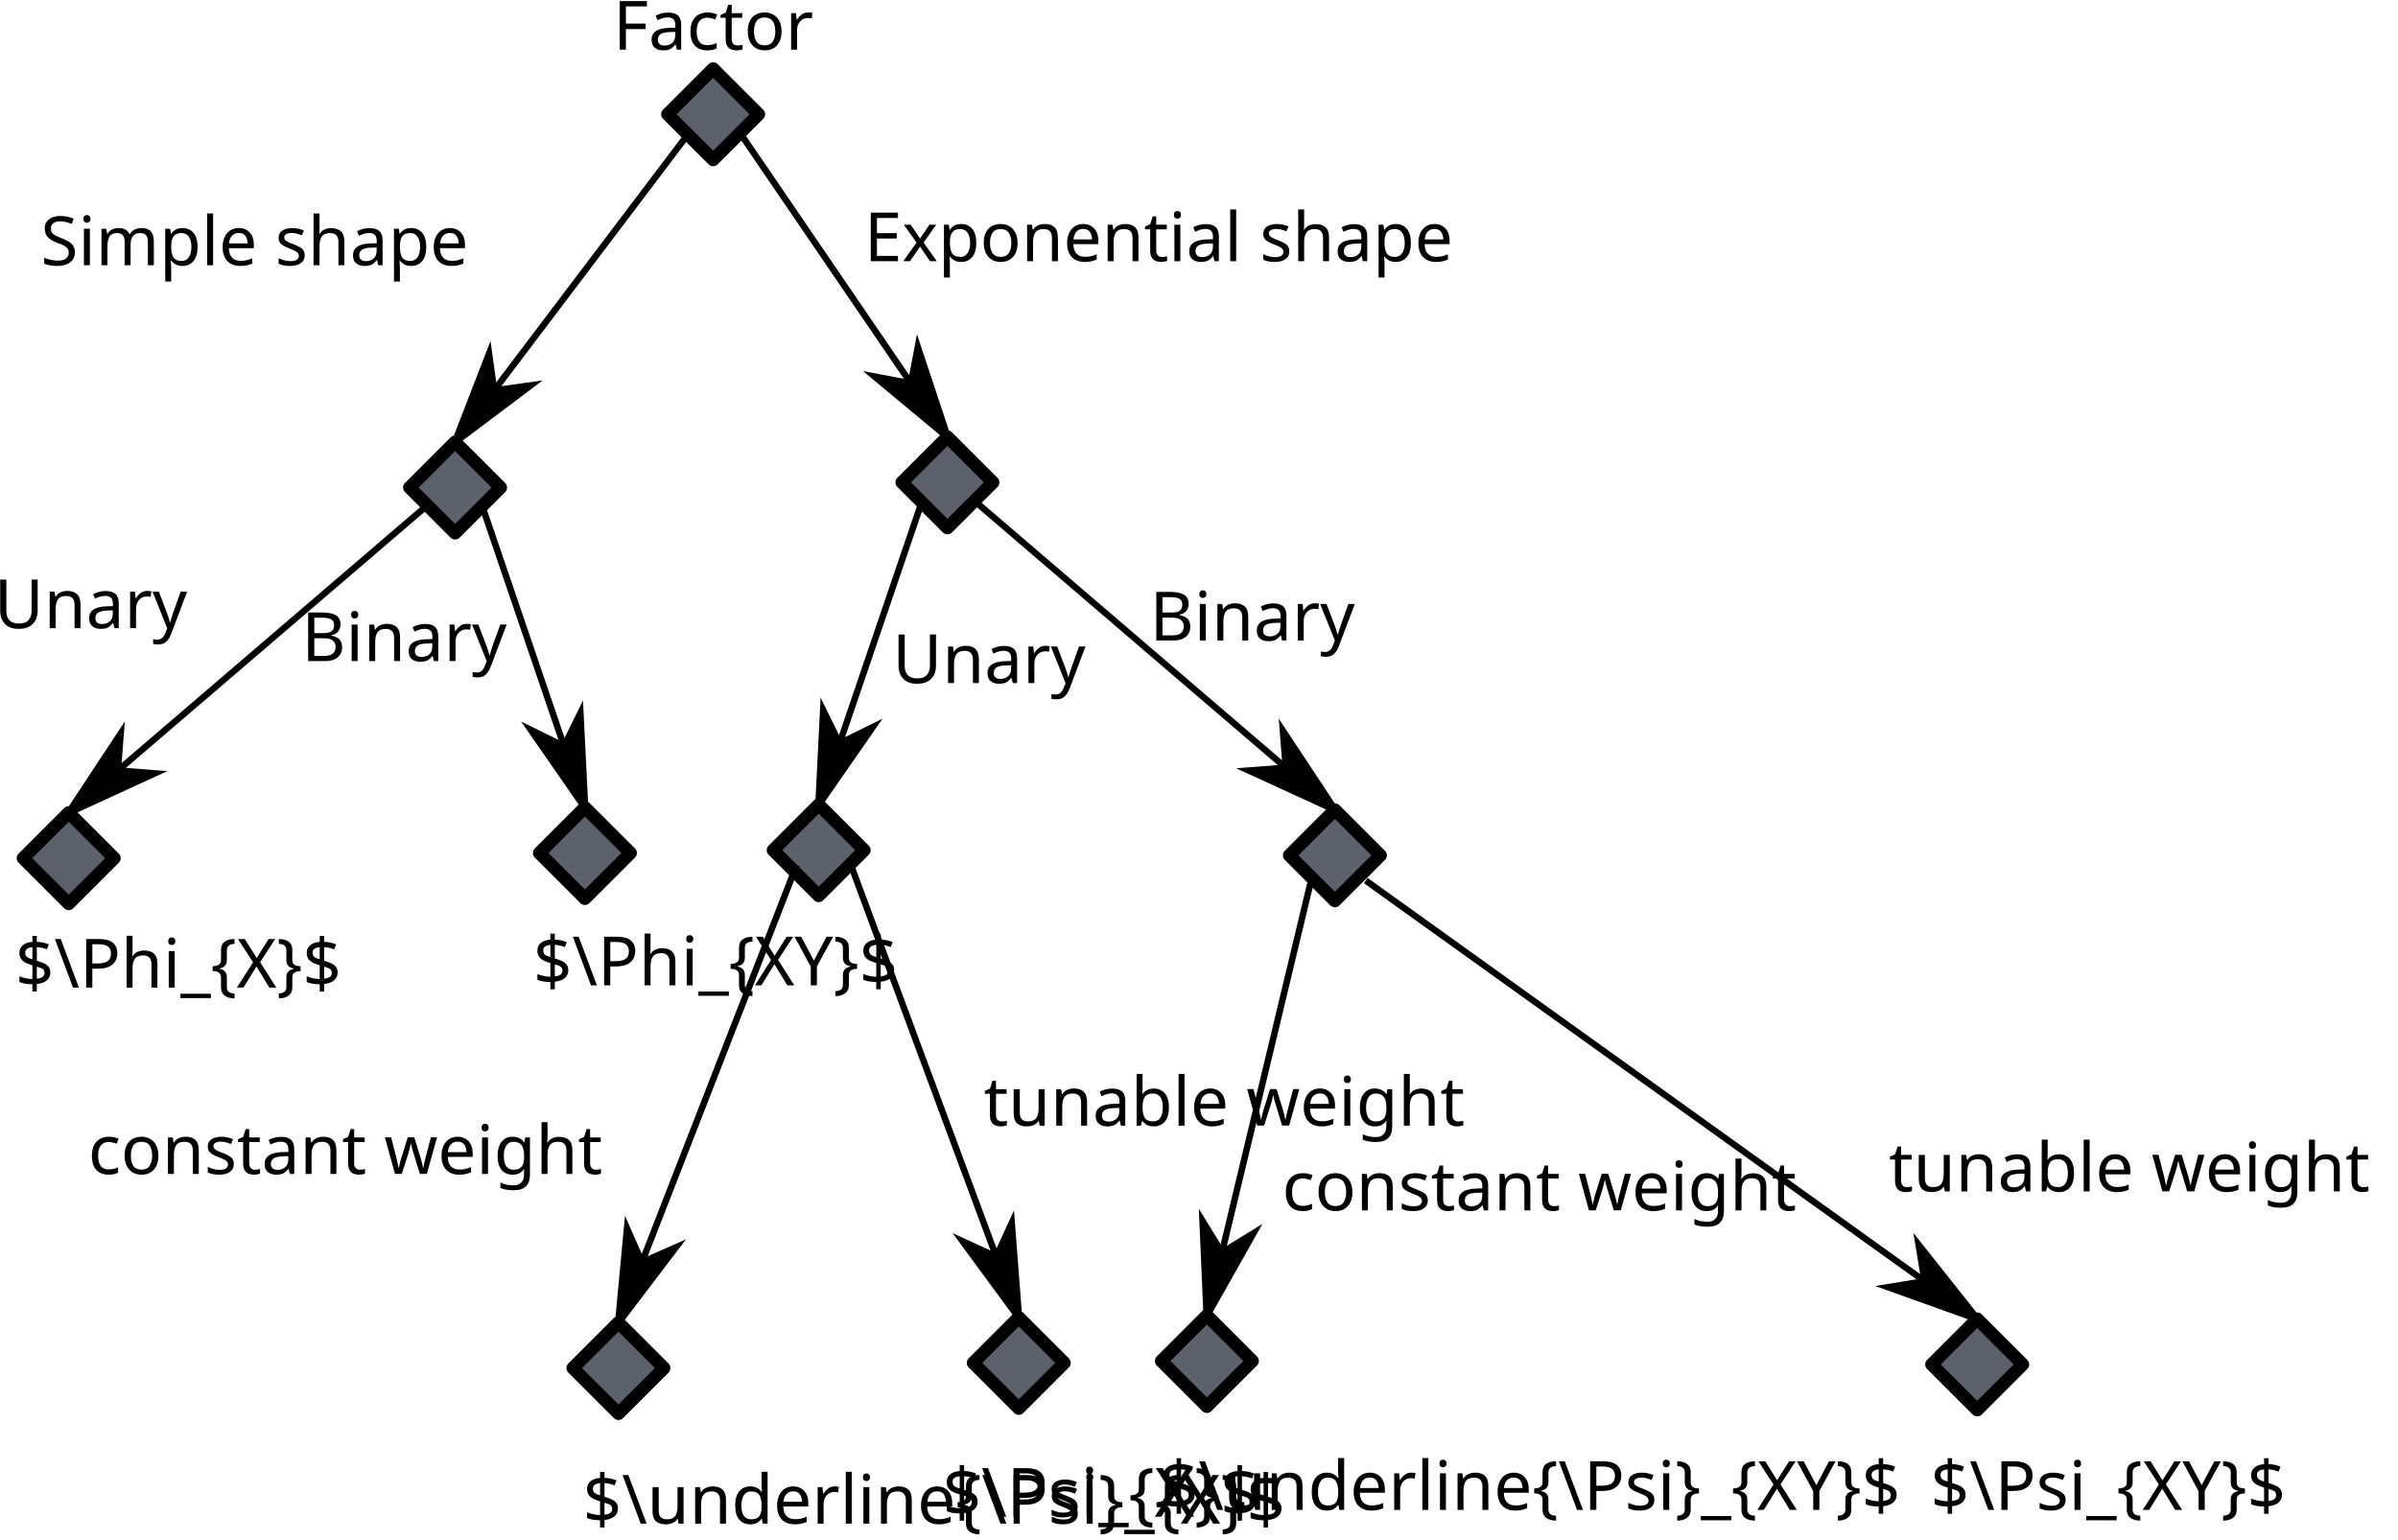
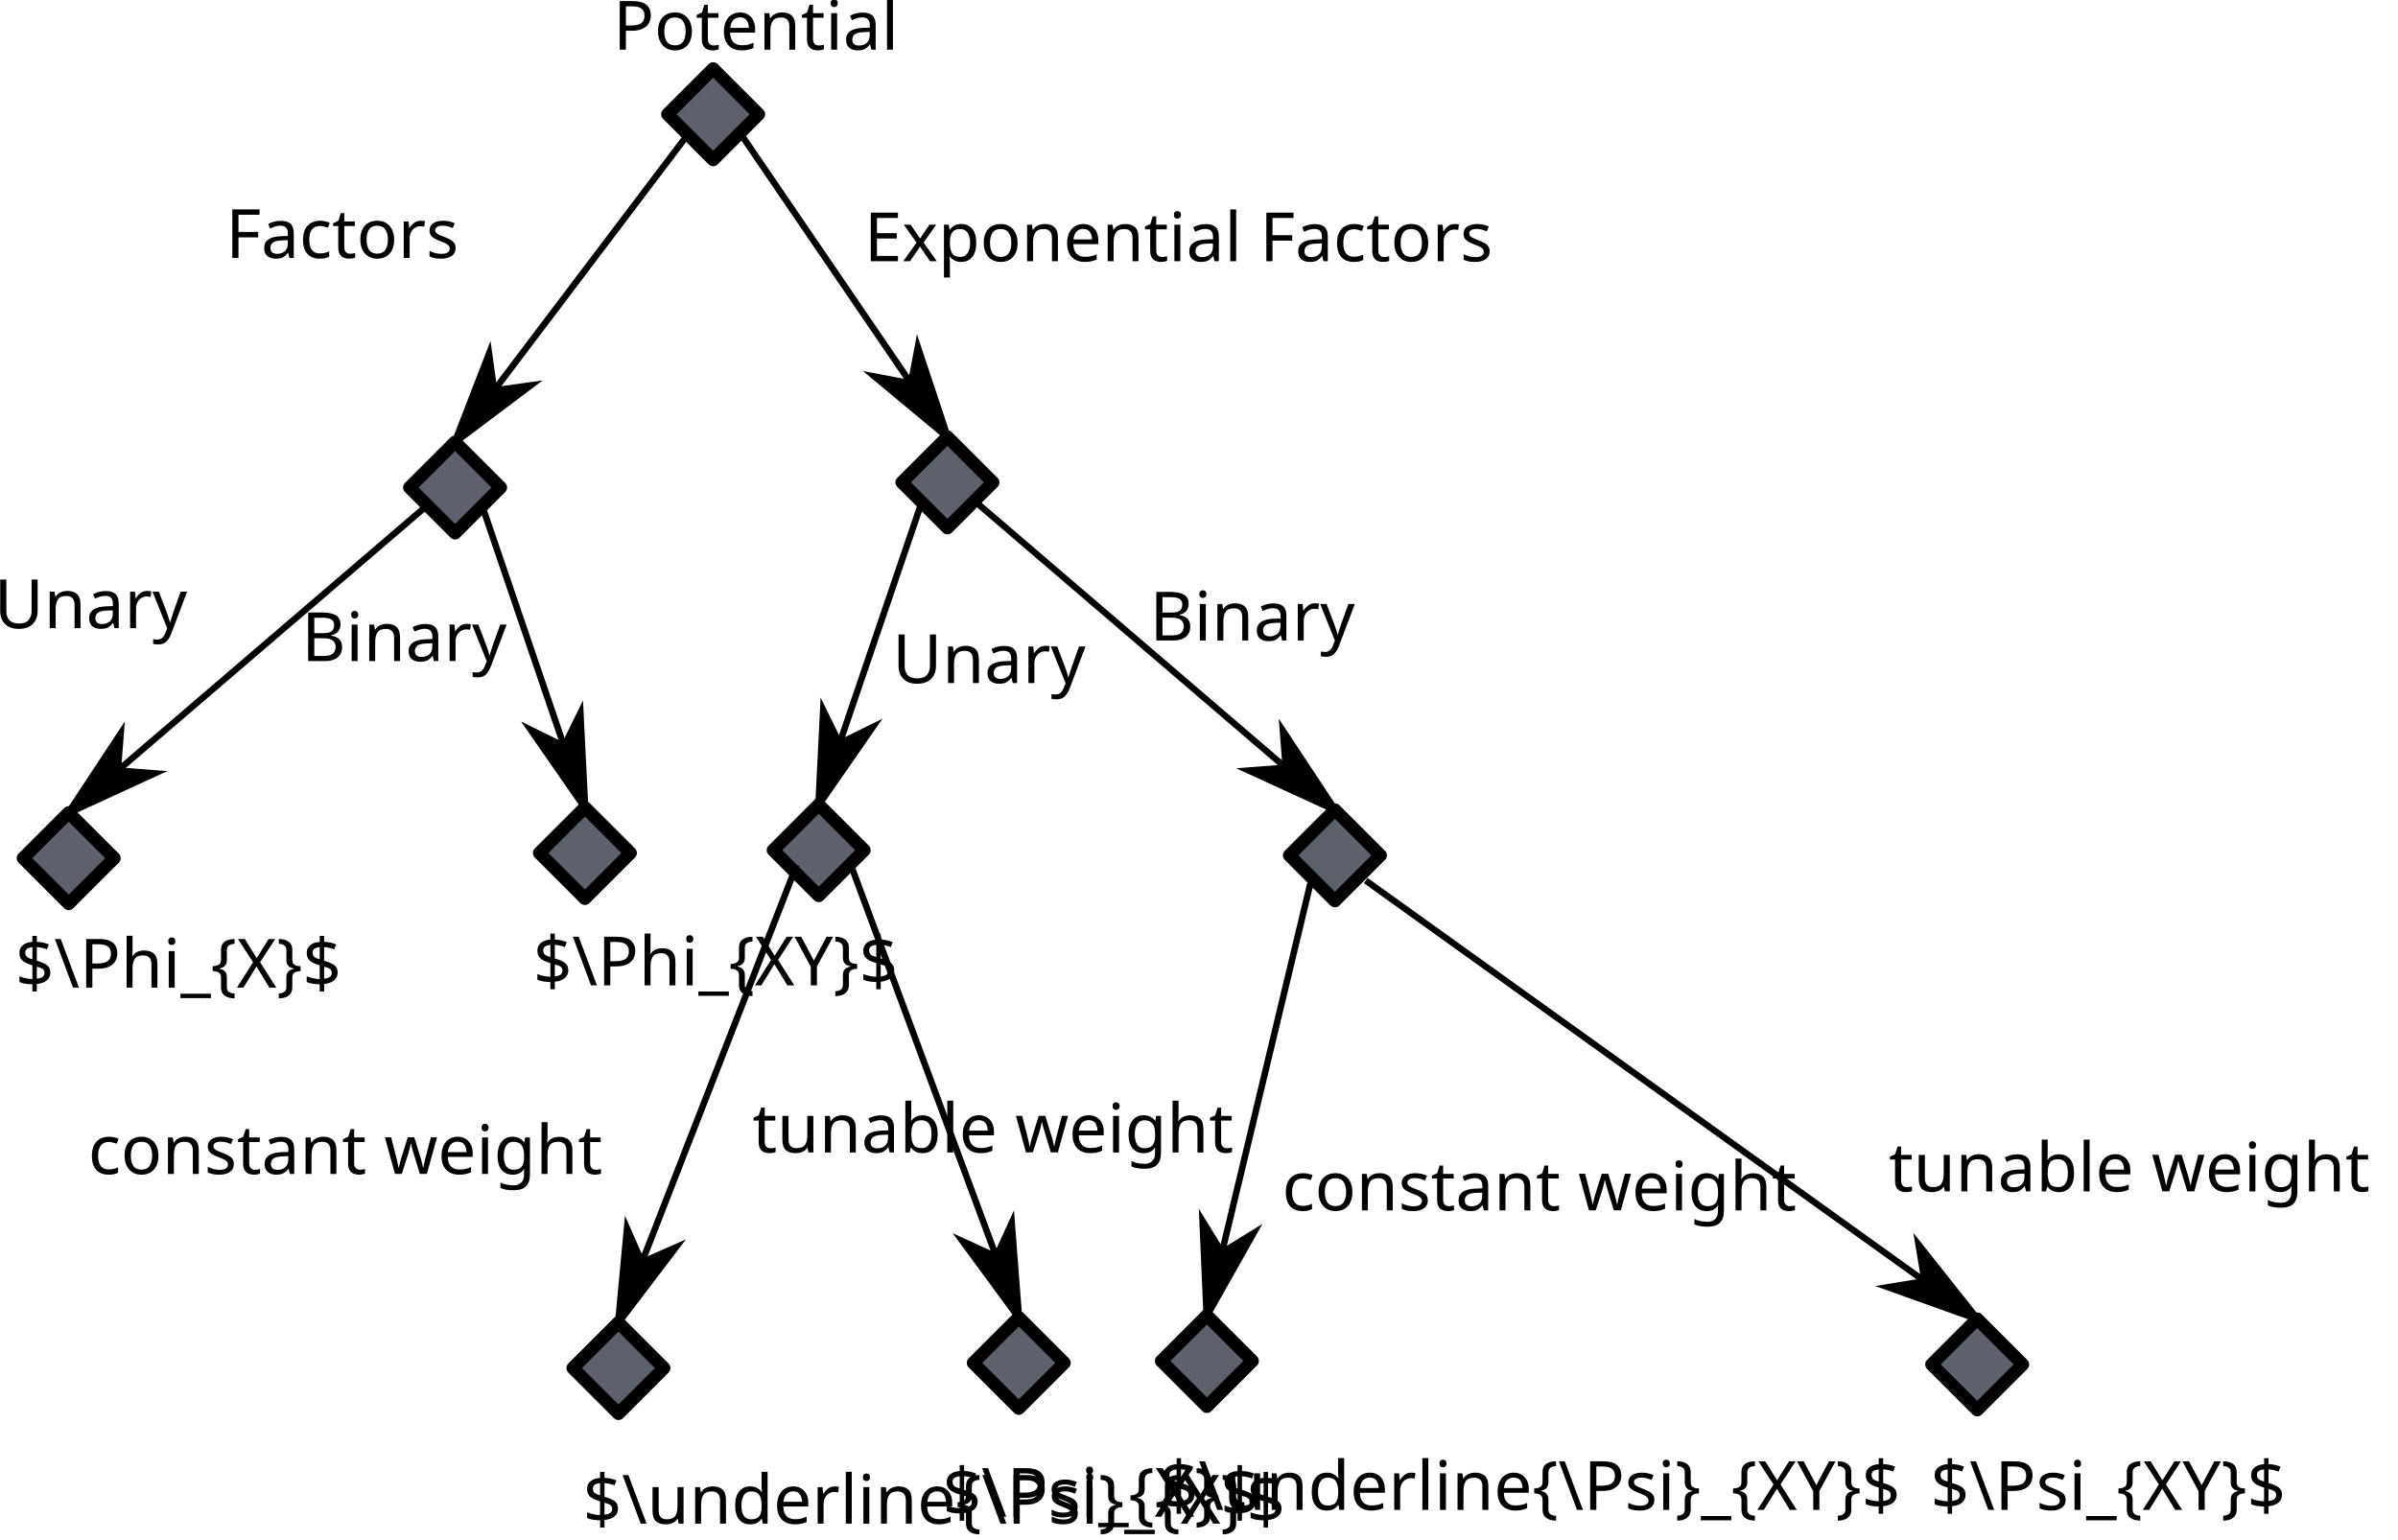
<svg xmlns="http://www.w3.org/2000/svg" width="372.304mm" height="239.124mm" viewBox="0 0 372.304 239.124" version="1.1" id="svg8">
  <defs id="defs2">
    <marker orient="auto" refY="0" refX="0" id="Arrow1Lend" style="overflow:visible">
      <path id="path4625" d="M 0,0 5,-5 -12.5,0 5,5 Z" style="fill:#000000;fill-opacity:1;fill-rule:evenodd;stroke:#000000;stroke-width:1pt;stroke-opacity:1" transform="matrix(-0.8,0,0,-0.8,-10,0)" />
    </marker>
    <marker orient="auto" refY="0" refX="0" id="Arrow1Lend-3" style="overflow:visible">
      <path id="path4625-6" d="M 0,0 5,-5 -12.5,0 5,5 Z" style="fill:#000000;fill-opacity:1;fill-rule:evenodd;stroke:#000000;stroke-width:1pt;stroke-opacity:1" transform="matrix(-0.8,0,0,-0.8,-10,0)" />
    </marker>
    <marker orient="auto" refY="0" refX="0" id="Arrow1Lend-3-9" style="overflow:visible">
      <path id="path4625-6-3" d="M 0,0 5,-5 -12.5,0 5,5 Z" style="fill:#000000;fill-opacity:1;fill-rule:evenodd;stroke:#000000;stroke-width:1pt;stroke-opacity:1" transform="matrix(-0.8,0,0,-0.8,-10,0)" />
    </marker>
    <marker orient="auto" refY="0" refX="0" id="Arrow1Lend-8" style="overflow:visible">
      <path id="path4625-0" d="M 0,0 5,-5 -12.5,0 5,5 Z" style="fill:#000000;fill-opacity:1;fill-rule:evenodd;stroke:#000000;stroke-width:1pt;stroke-opacity:1" transform="matrix(-0.8,0,0,-0.8,-10,0)" />
    </marker>
    <marker orient="auto" refY="0" refX="0" id="Arrow1Lend-3-9-0" style="overflow:visible">
      <path id="path4625-6-3-2" d="M 0,0 5,-5 -12.5,0 5,5 Z" style="fill:#000000;fill-opacity:1;fill-rule:evenodd;stroke:#000000;stroke-width:1pt;stroke-opacity:1" transform="matrix(-0.8,0,0,-0.8,-10,0)" />
    </marker>
    <marker orient="auto" refY="0" refX="0" id="Arrow1Lend-8-3" style="overflow:visible">
      <path id="path4625-0-9" d="M 0,0 5,-5 -12.5,0 5,5 Z" style="fill:#000000;fill-opacity:1;fill-rule:evenodd;stroke:#000000;stroke-width:1pt;stroke-opacity:1" transform="matrix(-0.8,0,0,-0.8,-10,0)" />
    </marker>
    <marker orient="auto" refY="0" refX="0" id="Arrow1Lend-3-7" style="overflow:visible">
      <path id="path4625-6-1" d="M 0,0 5,-5 -12.5,0 5,5 Z" style="fill:#000000;fill-opacity:1;fill-rule:evenodd;stroke:#000000;stroke-width:1pt;stroke-opacity:1" transform="matrix(-0.8,0,0,-0.8,-10,0)" />
    </marker>
    <marker orient="auto" refY="0" refX="0" id="Arrow1Lend-7" style="overflow:visible">
      <path id="path4625-9" d="M 0,0 5,-5 -12.5,0 5,5 Z" style="fill:#000000;fill-opacity:1;fill-rule:evenodd;stroke:#000000;stroke-width:1pt;stroke-opacity:1" transform="matrix(-0.8,0,0,-0.8,-10,0)" />
    </marker>
    <marker orient="auto" refY="0" refX="0" id="Arrow1Lend-3-9-0-0" style="overflow:visible">
      <path id="path4625-6-3-2-4" d="M 0,0 5,-5 -12.5,0 5,5 Z" style="fill:#000000;fill-opacity:1;fill-rule:evenodd;stroke:#000000;stroke-width:1pt;stroke-opacity:1" transform="matrix(-0.8,0,0,-0.8,-10,0)" />
    </marker>
    <marker orient="auto" refY="0" refX="0" id="Arrow1Lend-8-3-0" style="overflow:visible">
      <path id="path4625-0-9-6" d="M 0,0 5,-5 -12.5,0 5,5 Z" style="fill:#000000;fill-opacity:1;fill-rule:evenodd;stroke:#000000;stroke-width:1pt;stroke-opacity:1" transform="matrix(-0.8,0,0,-0.8,-10,0)" />
    </marker>
  </defs>
  <g id="layer1" transform="translate(31.37499,6.559055)">
    <g id="g4570">
      <text id="text4491" y="1.156" x="63.814" style="font-style:normal;font-weight:normal;font-size:10.583px;line-height:1.25;font-family:sans-serif;letter-spacing:0px;word-spacing:0px;fill:#000000;fill-opacity:1;stroke:none;stroke-width:0.265" xml:space="preserve">
-         <tspan style="stroke-width:0.265" y="1.156" x="63.814" id="tspan4489">Factor</tspan>
+         <tspan style="stroke-width:0.265" y="1.156" x="63.814" id="tspan4489">Potential</tspan>
      </text>
      <rect transform="rotate(45)" y="-53.196" x="59.013" height="10" width="10" id="rect4565" style="fill:#5c616c;fill-opacity:1;stroke:#000000;stroke-width:2;stroke-linecap:butt;stroke-linejoin:round;stroke-miterlimit:4;stroke-dasharray:none;stroke-dashoffset:2.368;stroke-opacity:1" />
    </g>
-     <text xml:space="preserve" style="font-style:normal;font-weight:normal;font-size:10.583px;line-height:1.25;font-family:sans-serif;letter-spacing:0px;word-spacing:0px;fill:#000000;fill-opacity:1;stroke:none;stroke-width:0.265" x="-25.061" y="34.639" id="text4491-8">
-       <tspan x="-25.061" y="34.639" style="stroke-width:0.265" id="tspan5081">Simple shape</tspan>
+     <text xml:space="preserve" style="font-style:normal;font-weight:normal;font-size:10.583px;line-height:1.25;font-family:sans-serif;letter-spacing:0px;word-spacing:0px;fill:#000000;fill-opacity:1;stroke:none;stroke-width:0.265" x="3.665" y="33.505" id="text4491-8">
+       <tspan x="3.665" y="33.505" style="stroke-width:0.265" id="tspan5081">Factors</tspan>
    </text>
    <rect style="fill:#5c616c;fill-opacity:1;stroke:#000000;stroke-width:2;stroke-linecap:butt;stroke-linejoin:round;stroke-miterlimit:4;stroke-dasharray:none;stroke-dashoffset:2.368;stroke-opacity:1" id="rect4565-2" width="10" height="10" x="71.675" y="16.128" transform="rotate(45)" />
    <rect style="fill:#5c616c;fill-opacity:1;stroke:#000000;stroke-width:2;stroke-linecap:butt;stroke-linejoin:round;stroke-miterlimit:4;stroke-dasharray:none;stroke-dashoffset:2.368;stroke-opacity:1" id="rect4565-2-8" width="10" height="10" x="125.159" y="-38.49" transform="rotate(45)" />
    <text id="text4491-8-3" y="90.997" x="-32.295" style="font-style:normal;font-weight:normal;font-size:10.583px;line-height:1.25;font-family:sans-serif;letter-spacing:0px;word-spacing:0px;fill:#000000;fill-opacity:1;stroke:none;stroke-width:0.265" xml:space="preserve">
      <tspan id="tspan5081-3" style="stroke-width:0.265" y="90.997" x="-32.295">Unary</tspan>
    </text>
    <rect transform="rotate(45)" y="99.246" x="69.96" height="10" width="10" id="rect4565-2-9" style="fill:#5c616c;fill-opacity:1;stroke:#000000;stroke-width:2;stroke-linecap:butt;stroke-linejoin:round;stroke-miterlimit:4;stroke-dasharray:none;stroke-dashoffset:2.368;stroke-opacity:1" />
    <rect style="fill:#5c616c;fill-opacity:1;stroke:#000000;stroke-width:2;stroke-linecap:butt;stroke-linejoin:round;stroke-miterlimit:4;stroke-dasharray:none;stroke-dashoffset:2.368;stroke-opacity:1" id="rect4565-2-8-4" width="10" height="10" x="126.062" y="42.009" transform="rotate(45)" />
    <path id="path4620-4" d="M 35.002,71.885 -20.709,119.647" style="fill:none;stroke:#000000;stroke-width:1;stroke-linecap:butt;stroke-linejoin:miter;stroke-miterlimit:4;stroke-dasharray:none;stroke-opacity:1;marker-end:url(#Arrow1Lend-8)" />
    <path id="path4620-7-1" d="M 43.608,72.371 59.434,118.845" style="fill:none;stroke:#000000;stroke-width:1;stroke-linecap:butt;stroke-linejoin:miter;stroke-miterlimit:4;stroke-dasharray:none;stroke-opacity:1;marker-end:url(#Arrow1Lend-3-9)" />
    <text id="text4491-8-6-3" y="96.109" x="15.438" style="font-style:normal;font-weight:normal;font-size:10.583px;line-height:1.25;font-family:sans-serif;letter-spacing:0px;word-spacing:0px;fill:#000000;fill-opacity:1;stroke:none;stroke-width:0.265" xml:space="preserve">
      <tspan id="tspan5081-1-0" style="stroke-width:0.265" y="96.109" x="15.438">Binary</tspan>
    </text>
    <rect transform="matrix(-0.7071068,0.7071068,0.7071068,0.7071068,0,0)" y="208.654" x="-40.072" height="10" width="10" id="rect4565-2-9-9" style="fill:#5c616c;fill-opacity:1;stroke:#000000;stroke-width:2;stroke-linecap:butt;stroke-linejoin:round;stroke-miterlimit:4;stroke-dasharray:none;stroke-dashoffset:2.368;stroke-opacity:1" />
    <rect style="fill:#5c616c;fill-opacity:1;stroke:#000000;stroke-width:2;stroke-linecap:butt;stroke-linejoin:round;stroke-miterlimit:4;stroke-dasharray:none;stroke-dashoffset:2.368;stroke-opacity:1" id="rect4565-2-8-4-3" width="10" height="10" x="16.031" y="151.417" transform="matrix(-0.7071068,0.7071068,0.7071068,0.7071068,0,0)" />
    <path id="path4620-4-1" d="m 120.165,71.445 55.71,47.761" style="fill:none;stroke:#000000;stroke-width:1;stroke-linecap:butt;stroke-linejoin:miter;stroke-miterlimit:4;stroke-dasharray:none;stroke-opacity:1;marker-end:url(#Arrow1Lend-8-3)" />
    <path id="path4620-7-1-5" d="M 111.559,71.93 95.733,118.404" style="fill:none;stroke:#000000;stroke-width:1;stroke-linecap:butt;stroke-linejoin:miter;stroke-miterlimit:4;stroke-dasharray:none;stroke-opacity:1;marker-end:url(#Arrow1Lend-3-9-0)" />
    <text id="text4491-8-3-5" y="99.519" x="107.175" style="font-style:normal;font-weight:normal;font-size:10.583px;line-height:1.25;font-family:sans-serif;letter-spacing:0px;word-spacing:0px;fill:#000000;fill-opacity:1;stroke:none;stroke-width:0.265" xml:space="preserve">
      <tspan id="tspan5081-3-8" style="stroke-width:0.265" y="99.519" x="107.175">Unary</tspan>
    </text>
    <text id="text4491-8-6-3-9" y="92.914" x="147.121" style="font-style:normal;font-weight:normal;font-size:10.583px;line-height:1.25;font-family:sans-serif;letter-spacing:0px;word-spacing:0px;fill:#000000;fill-opacity:1;stroke:none;stroke-width:0.265" xml:space="preserve">
      <tspan id="tspan5081-1-0-7" style="stroke-width:0.265" y="92.914" x="147.121">Binary</tspan>
    </text>
    <text id="text4491-8-2" y="175.764" x="-17.686" style="font-style:normal;font-weight:normal;font-size:10.583px;line-height:1.25;font-family:sans-serif;letter-spacing:0px;word-spacing:0px;fill:#000000;fill-opacity:1;stroke:none;stroke-width:0.265" xml:space="preserve">
      <tspan id="tspan6488" style="stroke-width:0.265" y="175.764" x="-17.686">constant weight</tspan>
    </text>
    <rect transform="rotate(45)" y="94.887" x="186.307" height="10" width="10" id="rect4565-2-0" style="fill:#5c616c;fill-opacity:1;stroke:#000000;stroke-width:2;stroke-linecap:butt;stroke-linejoin:round;stroke-miterlimit:4;stroke-dasharray:none;stroke-dashoffset:2.368;stroke-opacity:1" />
    <rect style="fill:#5c616c;fill-opacity:1;stroke:#000000;stroke-width:2;stroke-linecap:butt;stroke-linejoin:round;stroke-miterlimit:4;stroke-dasharray:none;stroke-dashoffset:2.368;stroke-opacity:1" id="rect4565-2-8-42" width="10" height="10" x="229.687" y="50.372" transform="rotate(45)" />
    <path id="path4620-73" d="M 92.308,127.789 64.643,198.834" style="fill:none;stroke:#000000;stroke-width:1;stroke-linecap:butt;stroke-linejoin:miter;stroke-miterlimit:4;stroke-dasharray:none;stroke-opacity:1;marker-end:url(#Arrow1Lend-7)" />
    <path id="path4620-7-9" d="m 100.914,128.275 25.881,69.757" style="fill:none;stroke:#000000;stroke-width:1;stroke-linecap:butt;stroke-linejoin:miter;stroke-miterlimit:4;stroke-dasharray:none;stroke-opacity:1;marker-end:url(#Arrow1Lend-3-7)" />
-     <text id="text4491-8-6-4" y="168.267" x="121.352" style="font-style:normal;font-weight:normal;font-size:10.583px;line-height:1.25;font-family:sans-serif;letter-spacing:0px;word-spacing:0px;fill:#000000;fill-opacity:1;stroke:none;stroke-width:0.265" xml:space="preserve">
-       <tspan id="tspan6716" style="stroke-width:0.265" y="168.267" x="121.352">tunable weight</tspan>
+     <text id="text4491-8-6-4" y="172.424" x="85.444" style="font-style:normal;font-weight:normal;font-size:10.583px;line-height:1.25;font-family:sans-serif;letter-spacing:0px;word-spacing:0px;fill:#000000;fill-opacity:1;stroke:none;stroke-width:0.265" xml:space="preserve">
+       <tspan id="tspan6716" style="stroke-width:0.265" y="172.424" x="85.444">tunable weight</tspan>
    </text>
    <rect transform="matrix(-0.7071068,0.7071068,0.7071068,0.7071068,0,0)" y="335.074" x="-54.678" height="10" width="10" id="rect4565-2-9-9-4" style="fill:#5c616c;fill-opacity:1;stroke:#000000;stroke-width:2;stroke-linecap:butt;stroke-linejoin:round;stroke-miterlimit:4;stroke-dasharray:none;stroke-dashoffset:2.368;stroke-opacity:1" />
    <rect style="fill:#5c616c;fill-opacity:1;stroke:#000000;stroke-width:2;stroke-linecap:butt;stroke-linejoin:round;stroke-miterlimit:4;stroke-dasharray:none;stroke-dashoffset:2.368;stroke-opacity:1" id="rect4565-2-8-4-3-3" width="10" height="10" x="29.511" y="250.129" transform="matrix(-0.7071068,0.7071068,0.7071068,0.7071068,0,0)" />
    <path id="path4620-4-1-9" d="m 180.668,130.196 94.928,68.074" style="fill:none;stroke:#000000;stroke-width:1;stroke-linecap:butt;stroke-linejoin:miter;stroke-miterlimit:4;stroke-dasharray:none;stroke-opacity:1;marker-end:url(#Arrow1Lend-8-3-0)" />
    <path id="path4620-7-1-5-4" d="m 172.062,130.682 -16.062,67.053" style="fill:none;stroke:#000000;stroke-width:1;stroke-linecap:butt;stroke-linejoin:miter;stroke-miterlimit:4;stroke-dasharray:none;stroke-opacity:1;marker-end:url(#Arrow1Lend-3-9-0-0)" />
    <text id="text4491-8-2-9" y="181.422" x="167.682" style="font-style:normal;font-weight:normal;font-size:10.583px;line-height:1.25;font-family:sans-serif;letter-spacing:0px;word-spacing:0px;fill:#000000;fill-opacity:1;stroke:none;stroke-width:0.265" xml:space="preserve">
      <tspan id="tspan6488-5" style="stroke-width:0.265" y="181.422" x="167.682">constant weight</tspan>
    </text>
    <text id="text4491-8-2-9-5" y="178.473" x="261.874" style="font-style:normal;font-weight:normal;font-size:10.583px;line-height:1.25;font-family:sans-serif;letter-spacing:0px;word-spacing:0px;fill:#000000;fill-opacity:1;stroke:none;stroke-width:0.265" xml:space="preserve">
      <tspan id="tspan6488-5-5" style="stroke-width:0.265" y="178.473" x="261.874">tunable weight</tspan>
    </text>
    <text id="text7734" y="146.47" x="51.402" style="font-style:normal;font-weight:normal;font-size:10.583px;line-height:1.25;font-family:sans-serif;letter-spacing:0px;word-spacing:0px;fill:#000000;fill-opacity:1;stroke:none;stroke-width:0.265" xml:space="preserve">
      <tspan style="stroke-width:0.265" y="146.47" x="51.402" id="tspan7732">$\Phi_{XY}$</tspan>
    </text>
    <text id="text7734-6" y="146.823" x="-29.014" style="font-style:normal;font-weight:normal;font-size:10.583px;line-height:1.25;font-family:sans-serif;letter-spacing:0px;word-spacing:0px;fill:#000000;fill-opacity:1;stroke:none;stroke-width:0.265" xml:space="preserve">
      <tspan style="stroke-width:0.265" y="146.823" x="-29.014" id="tspan7732-6">$\Phi_{X}$</tspan>
    </text>
    <text id="text7734-6-5" y="230.069" x="59.119" style="font-style:normal;font-weight:normal;font-size:10.583px;line-height:1.25;font-family:sans-serif;letter-spacing:0px;word-spacing:0px;fill:#000000;fill-opacity:1;stroke:none;stroke-width:0.265" xml:space="preserve">
      <tspan style="stroke-width:0.265" y="230.069" x="59.119" id="tspan7732-6-4">$\underline{\Psi}_{X}$</tspan>
    </text>
    <text id="text7734-6-5-1" y="229" x="114.955" style="font-style:normal;font-weight:normal;font-size:10.583px;line-height:1.25;font-family:sans-serif;letter-spacing:0px;word-spacing:0px;fill:#000000;fill-opacity:1;stroke:none;stroke-width:0.265" xml:space="preserve">
      <tspan style="stroke-width:0.265" y="229" x="114.955" id="tspan7732-6-4-0">$\Psi_{X}$</tspan>
    </text>
    <text id="text7734-6-5-7" y="227.931" x="148.631" style="font-style:normal;font-weight:normal;font-size:10.583px;line-height:1.25;font-family:sans-serif;letter-spacing:0px;word-spacing:0px;fill:#000000;fill-opacity:1;stroke:none;stroke-width:0.265" xml:space="preserve">
      <tspan style="stroke-width:0.265" y="227.931" x="148.631" id="tspan7732-6-4-4">$\underline{\Psi}_{XY}$</tspan>
    </text>
    <text id="text7734-6-5-7-1" y="227.931" x="268.34" style="font-style:normal;font-weight:normal;font-size:10.583px;line-height:1.25;font-family:sans-serif;letter-spacing:0px;word-spacing:0px;fill:#000000;fill-opacity:1;stroke:none;stroke-width:0.265" xml:space="preserve">
      <tspan style="stroke-width:0.265" y="227.931" x="268.34" id="tspan7732-6-4-4-0">$\Psi_{XY}$</tspan>
    </text>
    <path style="fill:none;stroke:#000000;stroke-width:1;stroke-linecap:butt;stroke-linejoin:miter;stroke-miterlimit:4;stroke-dasharray:none;stroke-opacity:1;marker-end:url(#Arrow1Lend)" d="M 75.409,14.325 39.278,62.086" id="path4620" />
    <path style="fill:none;stroke:#000000;stroke-width:1;stroke-linecap:butt;stroke-linejoin:miter;stroke-miterlimit:4;stroke-dasharray:none;stroke-opacity:1;marker-end:url(#Arrow1Lend-3)" d="M 84.015,14.811 115.717,61.285" id="path4620-7" />
    <text xml:space="preserve" style="font-style:normal;font-weight:normal;font-size:10.583px;line-height:1.25;font-family:sans-serif;letter-spacing:0px;word-spacing:0px;fill:#000000;fill-opacity:1;stroke:none;stroke-width:0.265" x="102.79" y="34.013" id="text4491-8-6">
-       <tspan x="102.79" y="34.013" style="stroke-width:0.265" id="tspan5081-1">Exponential shape</tspan>
+       <tspan x="102.79" y="34.013" style="stroke-width:0.265" id="tspan5081-1">Exponential Factors</tspan>
    </text>
  </g>
</svg>
